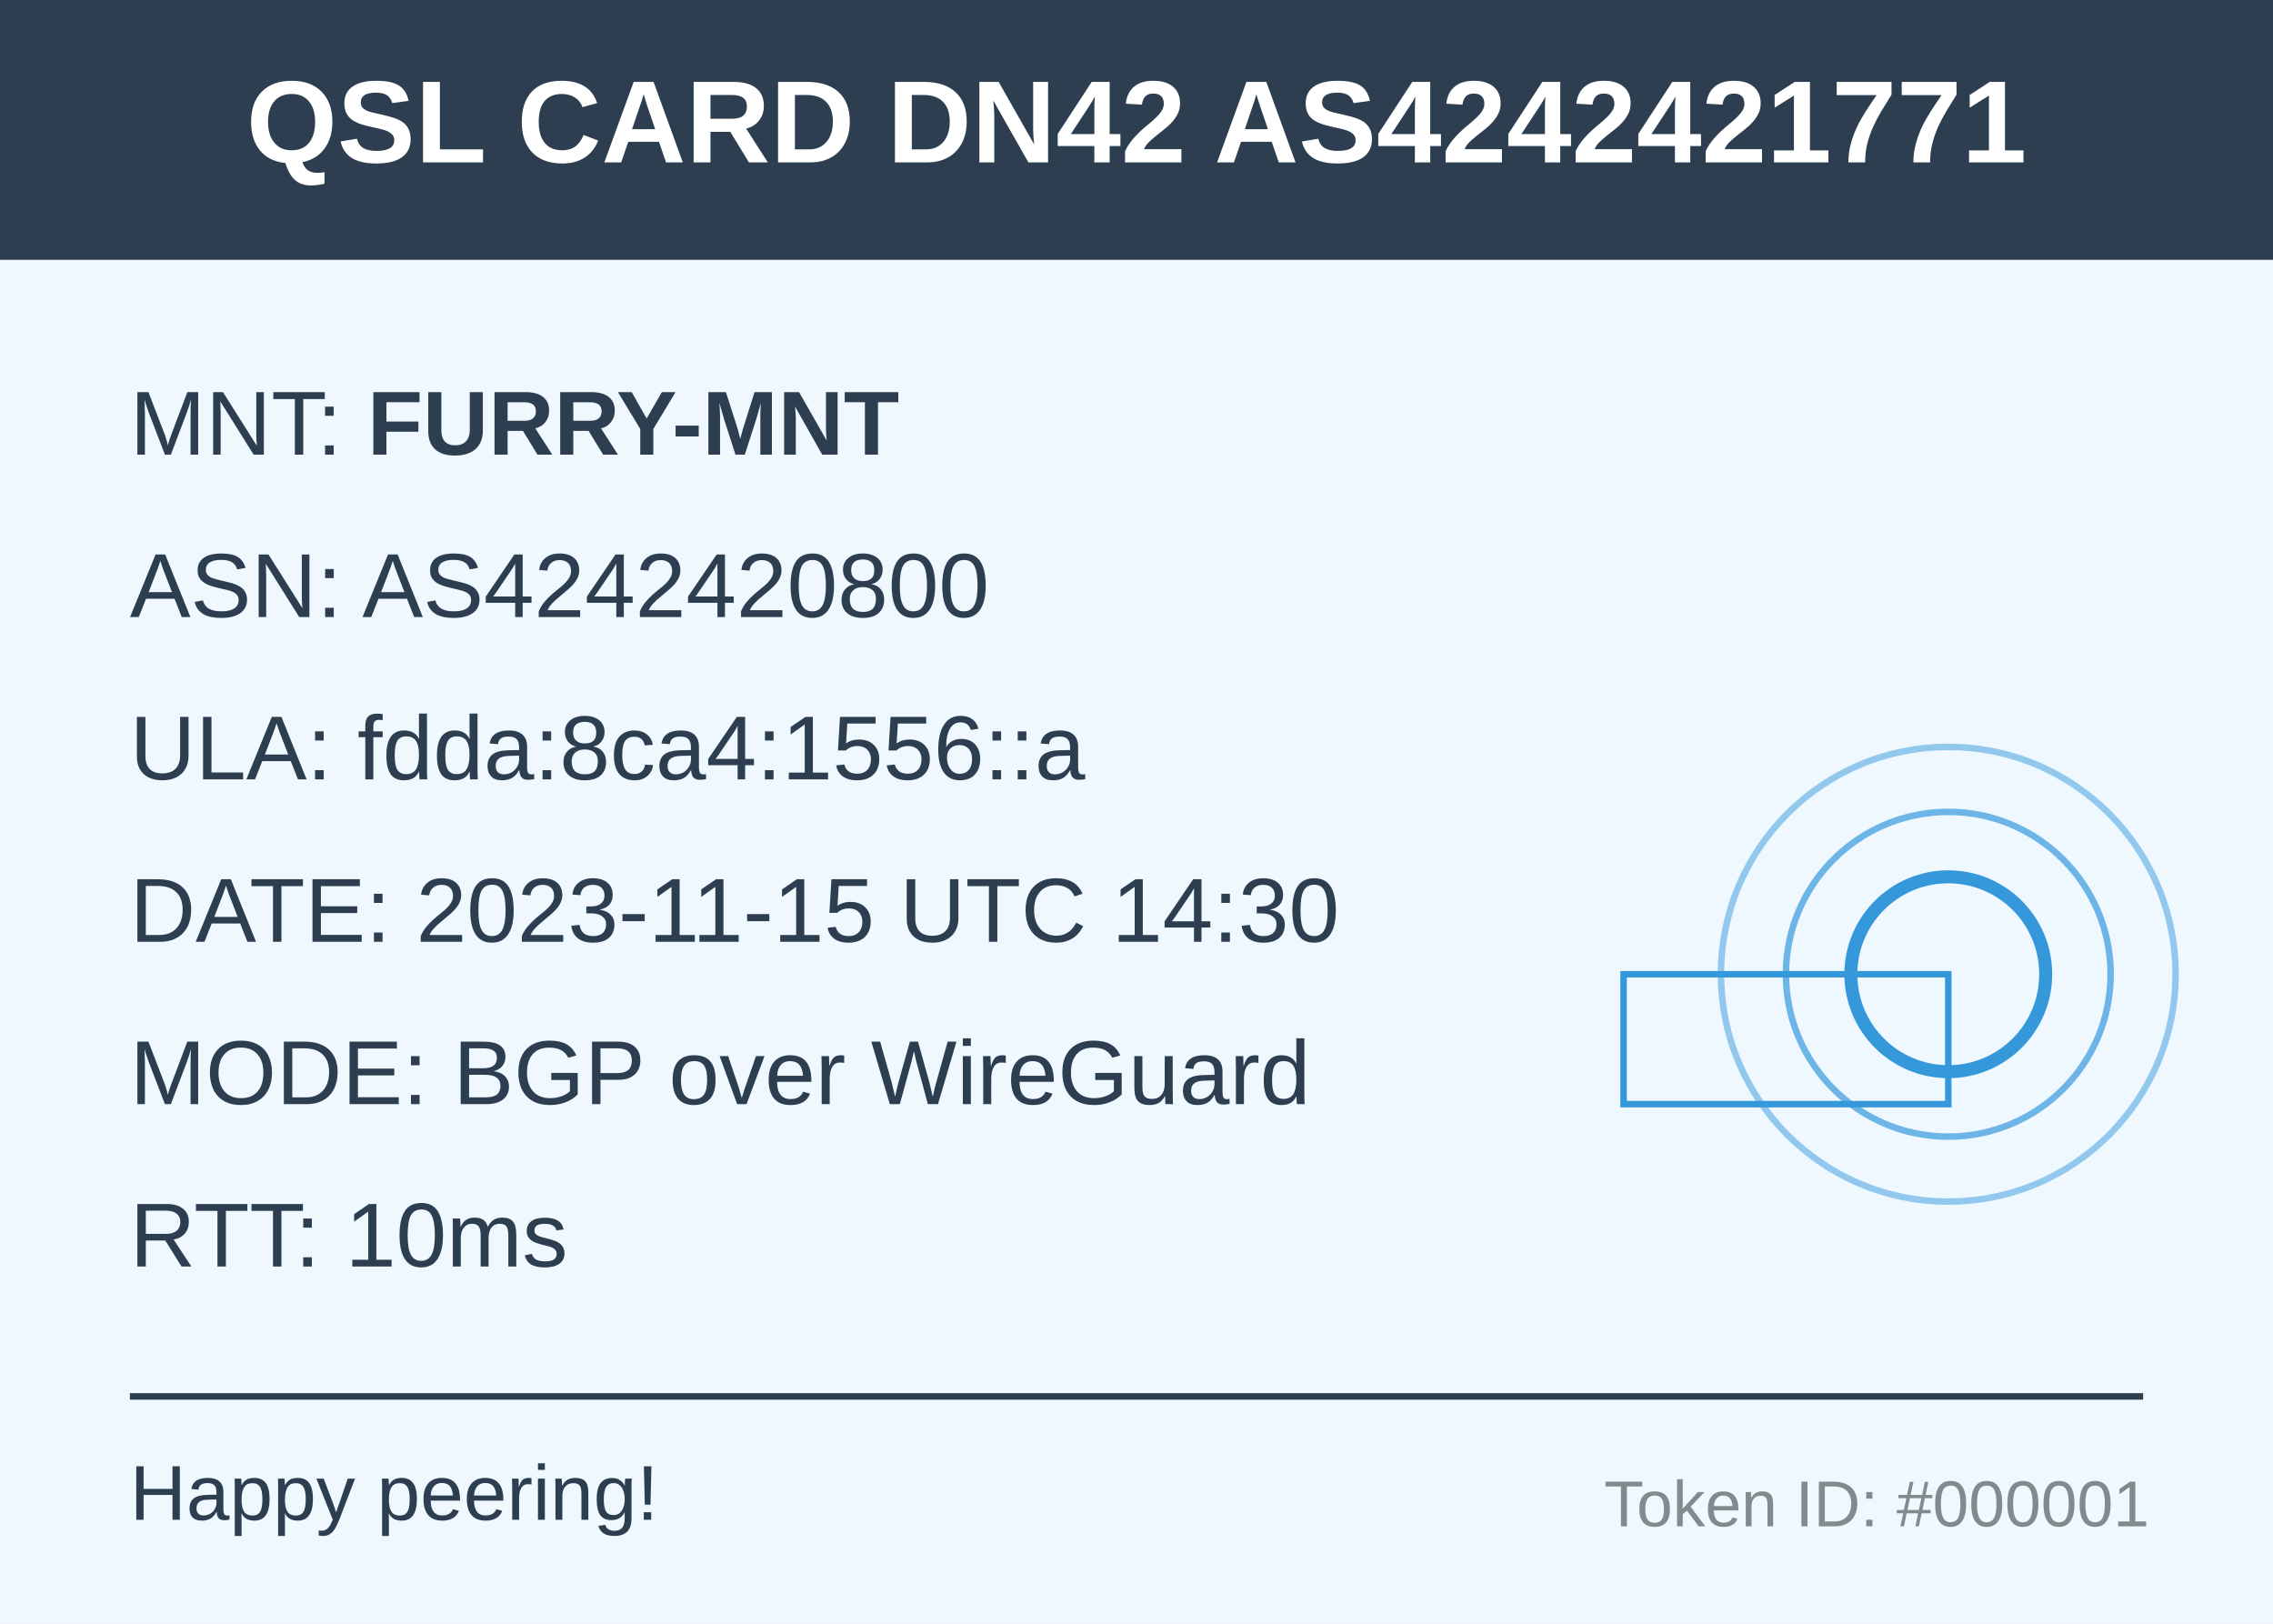
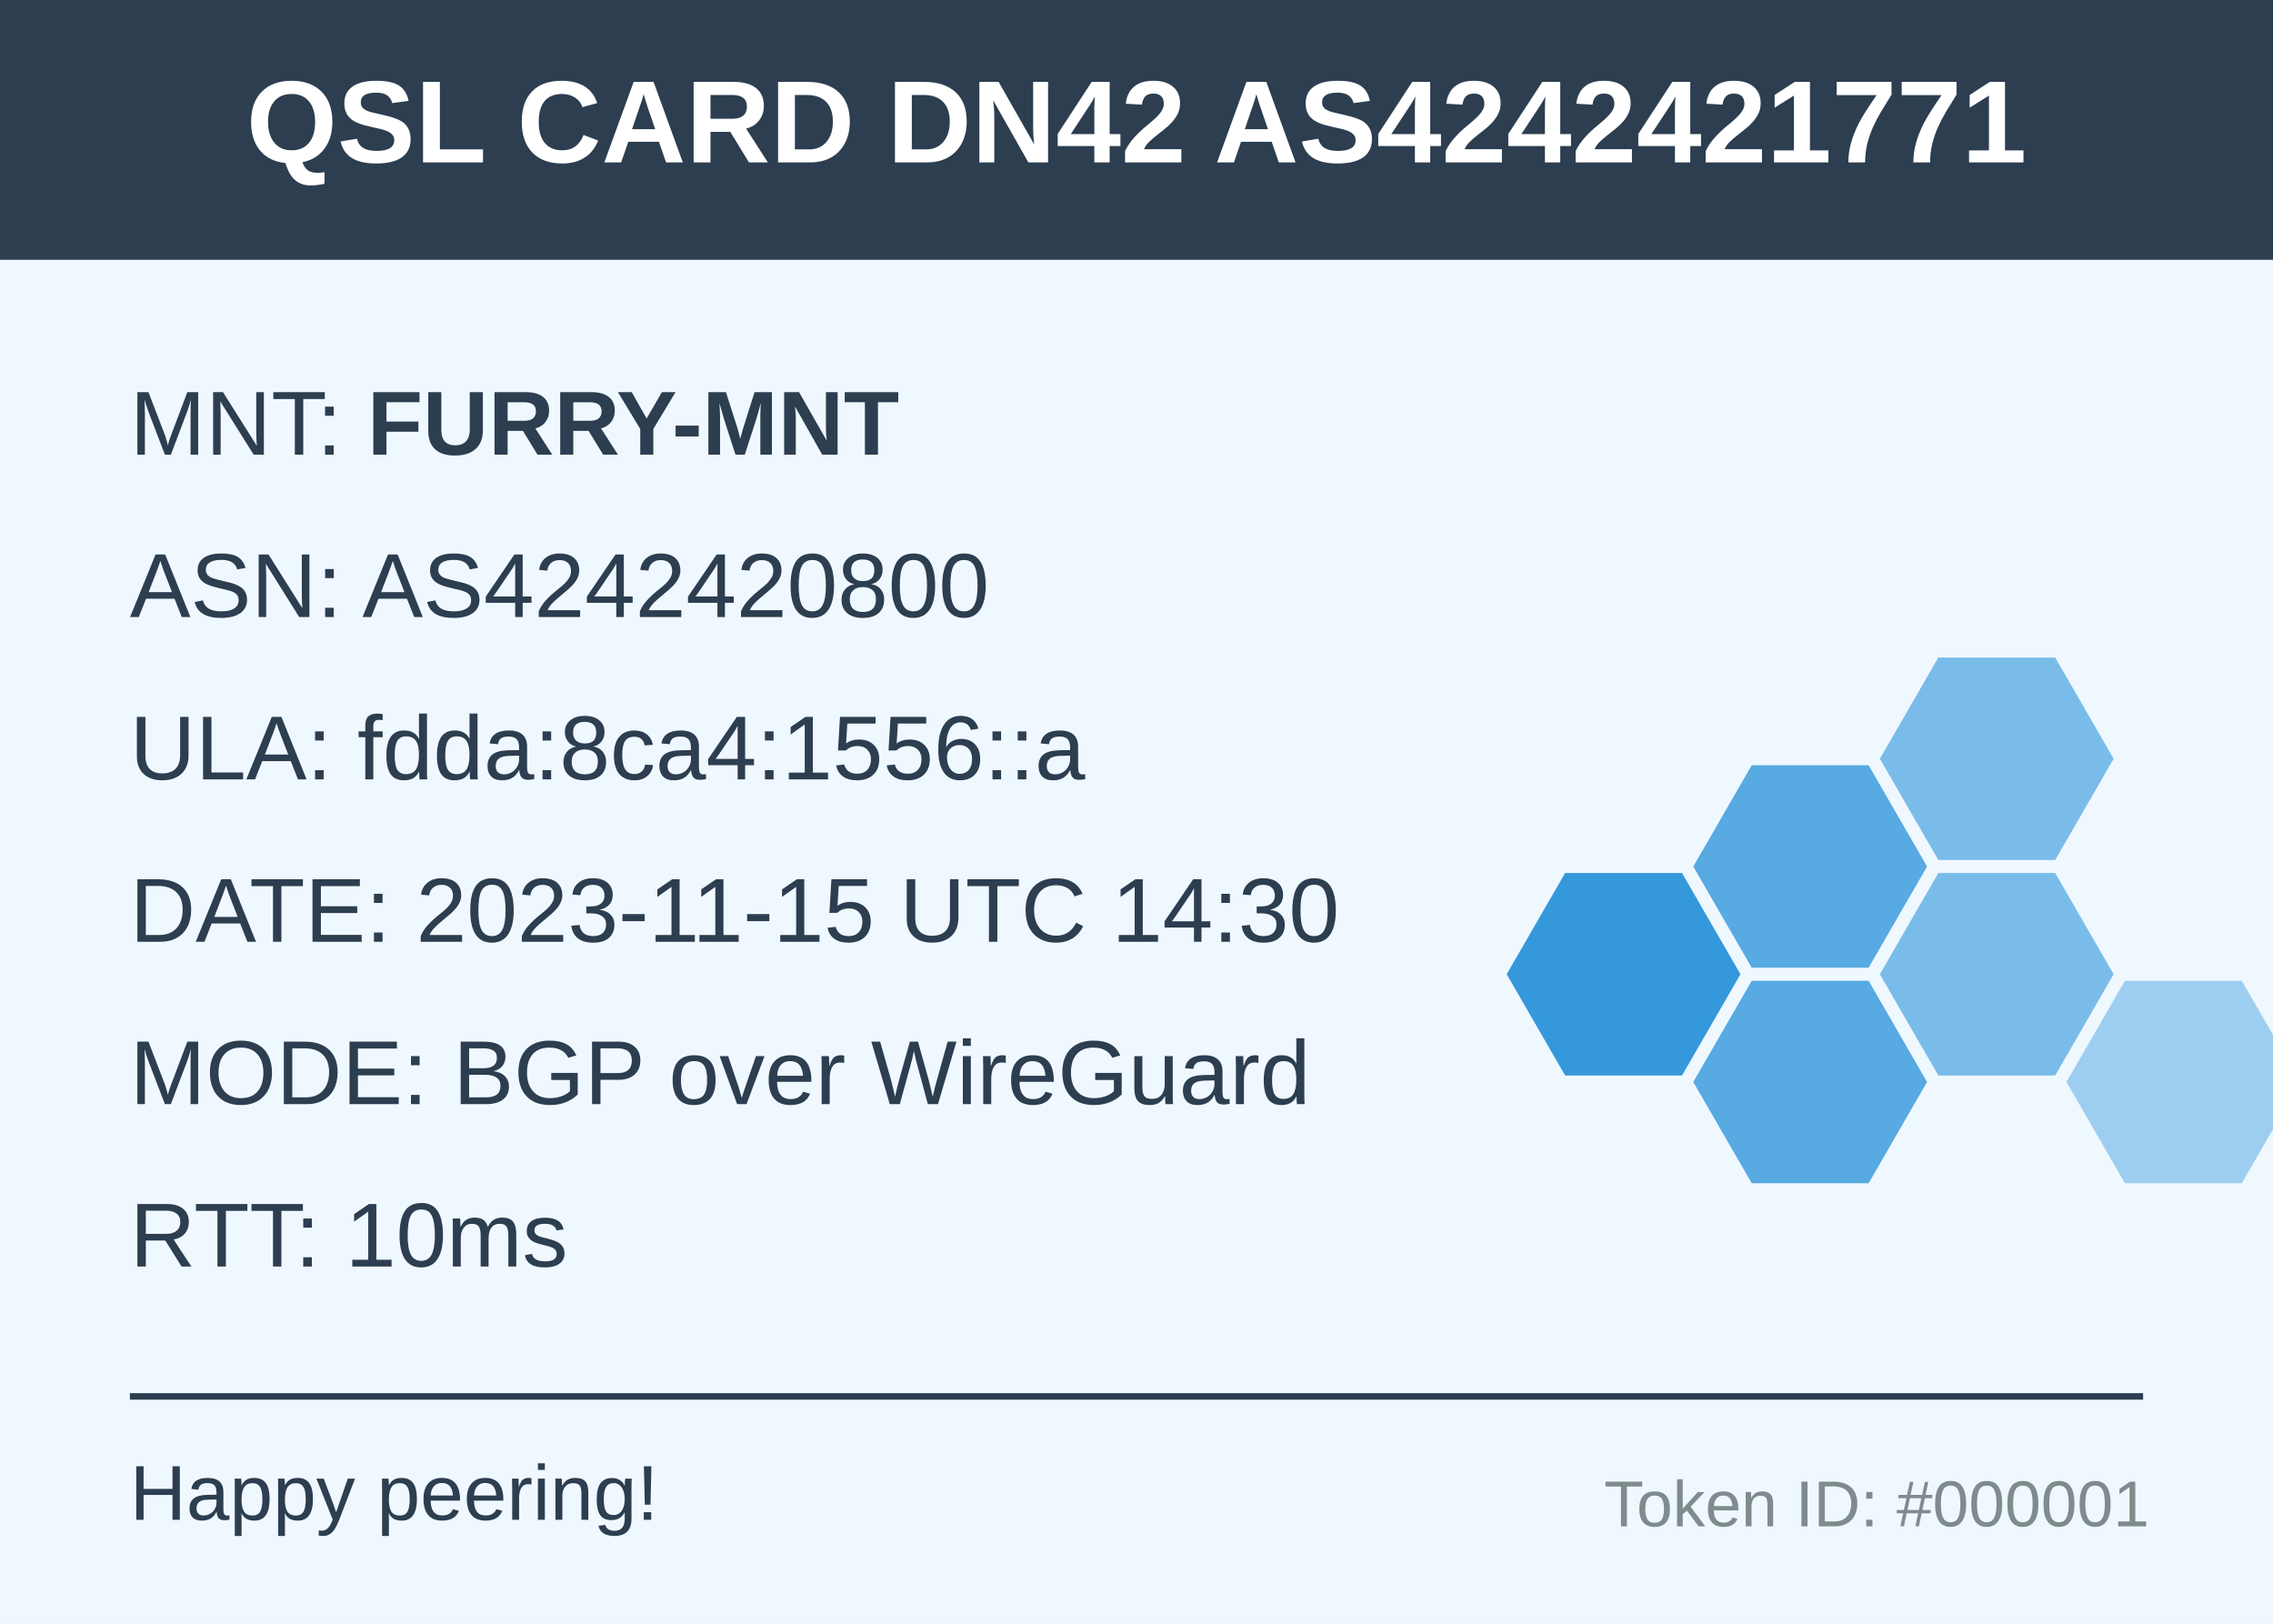
<svg xmlns="http://www.w3.org/2000/svg" width="350" height="250" style="border-radius: 14px;">
  <rect width="100%" height="100%" fill="#f0f8ff" />
  <rect x="0" y="0" width="350" height="40" fill="#2c3e50" />
  <text x="175" y="25" font-family="Arial, sans-serif" font-size="18" font-weight="bold" fill="white" text-anchor="middle">QSL CARD DN42 AS4242421771 </text>
  <text x="20" y="70" font-family="Arial, sans-serif" font-size="14" fill="#2c3e50">MNT: <tspan font-weight="bold">FURRY-MNT</tspan>
  </text>
  <text x="20" y="95" font-family="Arial, sans-serif" font-size="14" fill="#2c3e50">ASN: AS4242420800</text>
  <text x="20" y="120" font-family="Arial, sans-serif" font-size="14" fill="#2c3e50">ULA: fdda:8ca4:1556::a</text>
  <text x="20" y="145" font-family="Arial, sans-serif" font-size="14" fill="#2c3e50">DATE: 2023-11-15 UTC 14:30</text>
  <text x="20" y="170" font-family="Arial, sans-serif" font-size="14" fill="#2c3e50">MODE: BGP over WireGuard</text>
  <text x="20" y="195" font-family="Arial, sans-serif" font-size="14" fill="#2c3e50">RTT: 10ms</text>
  <line x1="20" y1="215" x2="330" y2="215" stroke="#2c3e50" stroke-width="1" />
  <text x="20" y="234" font-family="Arial, sans-serif" font-size="12" fill="#2c3e50">Happy peering!</text>
-   <circle cx="300" cy="150" r="15" fill="none" stroke="#3498db" stroke-width="2" />
-   <circle cx="300" cy="150" r="25" fill="none" stroke="#3498db" stroke-width="1" opacity="0.7" />
-   <circle cx="300" cy="150" r="35" fill="none" stroke="#3498db" stroke-width="1" opacity="0.5" />
-   <polygon points="300,170 250,170 250,150, 300,150" fill="none" stroke="#3498db" />
+   <polygon points="268,150 259,165.588 241,165.588 232,150 241,134.412 259,134.412" fill="#3498dbff" stroke="none" />
+   <polygon points="296.732,133.412 287.732,149 269.732,149 260.732,133.412 269.732,117.823 287.732,117.823" fill="#3498dbcf" stroke="none" />
+   <polygon points="296.732,166.588 287.732,182.177 269.732,182.177 260.732,166.588 269.732,151 287.732,151" fill="#3498dbcf" stroke="none" />
+   <polygon points="325.464,116.823 316.464,132.412 298.464,132.412 289.464,116.823 298.464,101.235 316.464,101.235" fill="#3498db9f" stroke="none" />
+   <polygon points="325.464,150 316.464,165.588 298.464,165.588 289.464,150 298.464,134.412 316.464,134.412" fill="#3498db9f" stroke="none" />
+   <polygon points="354.196,166.588 345.196,182.177 327.196,182.177 318.196,166.588 327.196,151 345.196,151" fill="#3498db6f" stroke="none" />
  <text x="247" y="235" font-family="Arial, sans-serif" font-size="10" fill="#7f8c8d" text-anchor="start">Token ID: #000001</text>
</svg>
